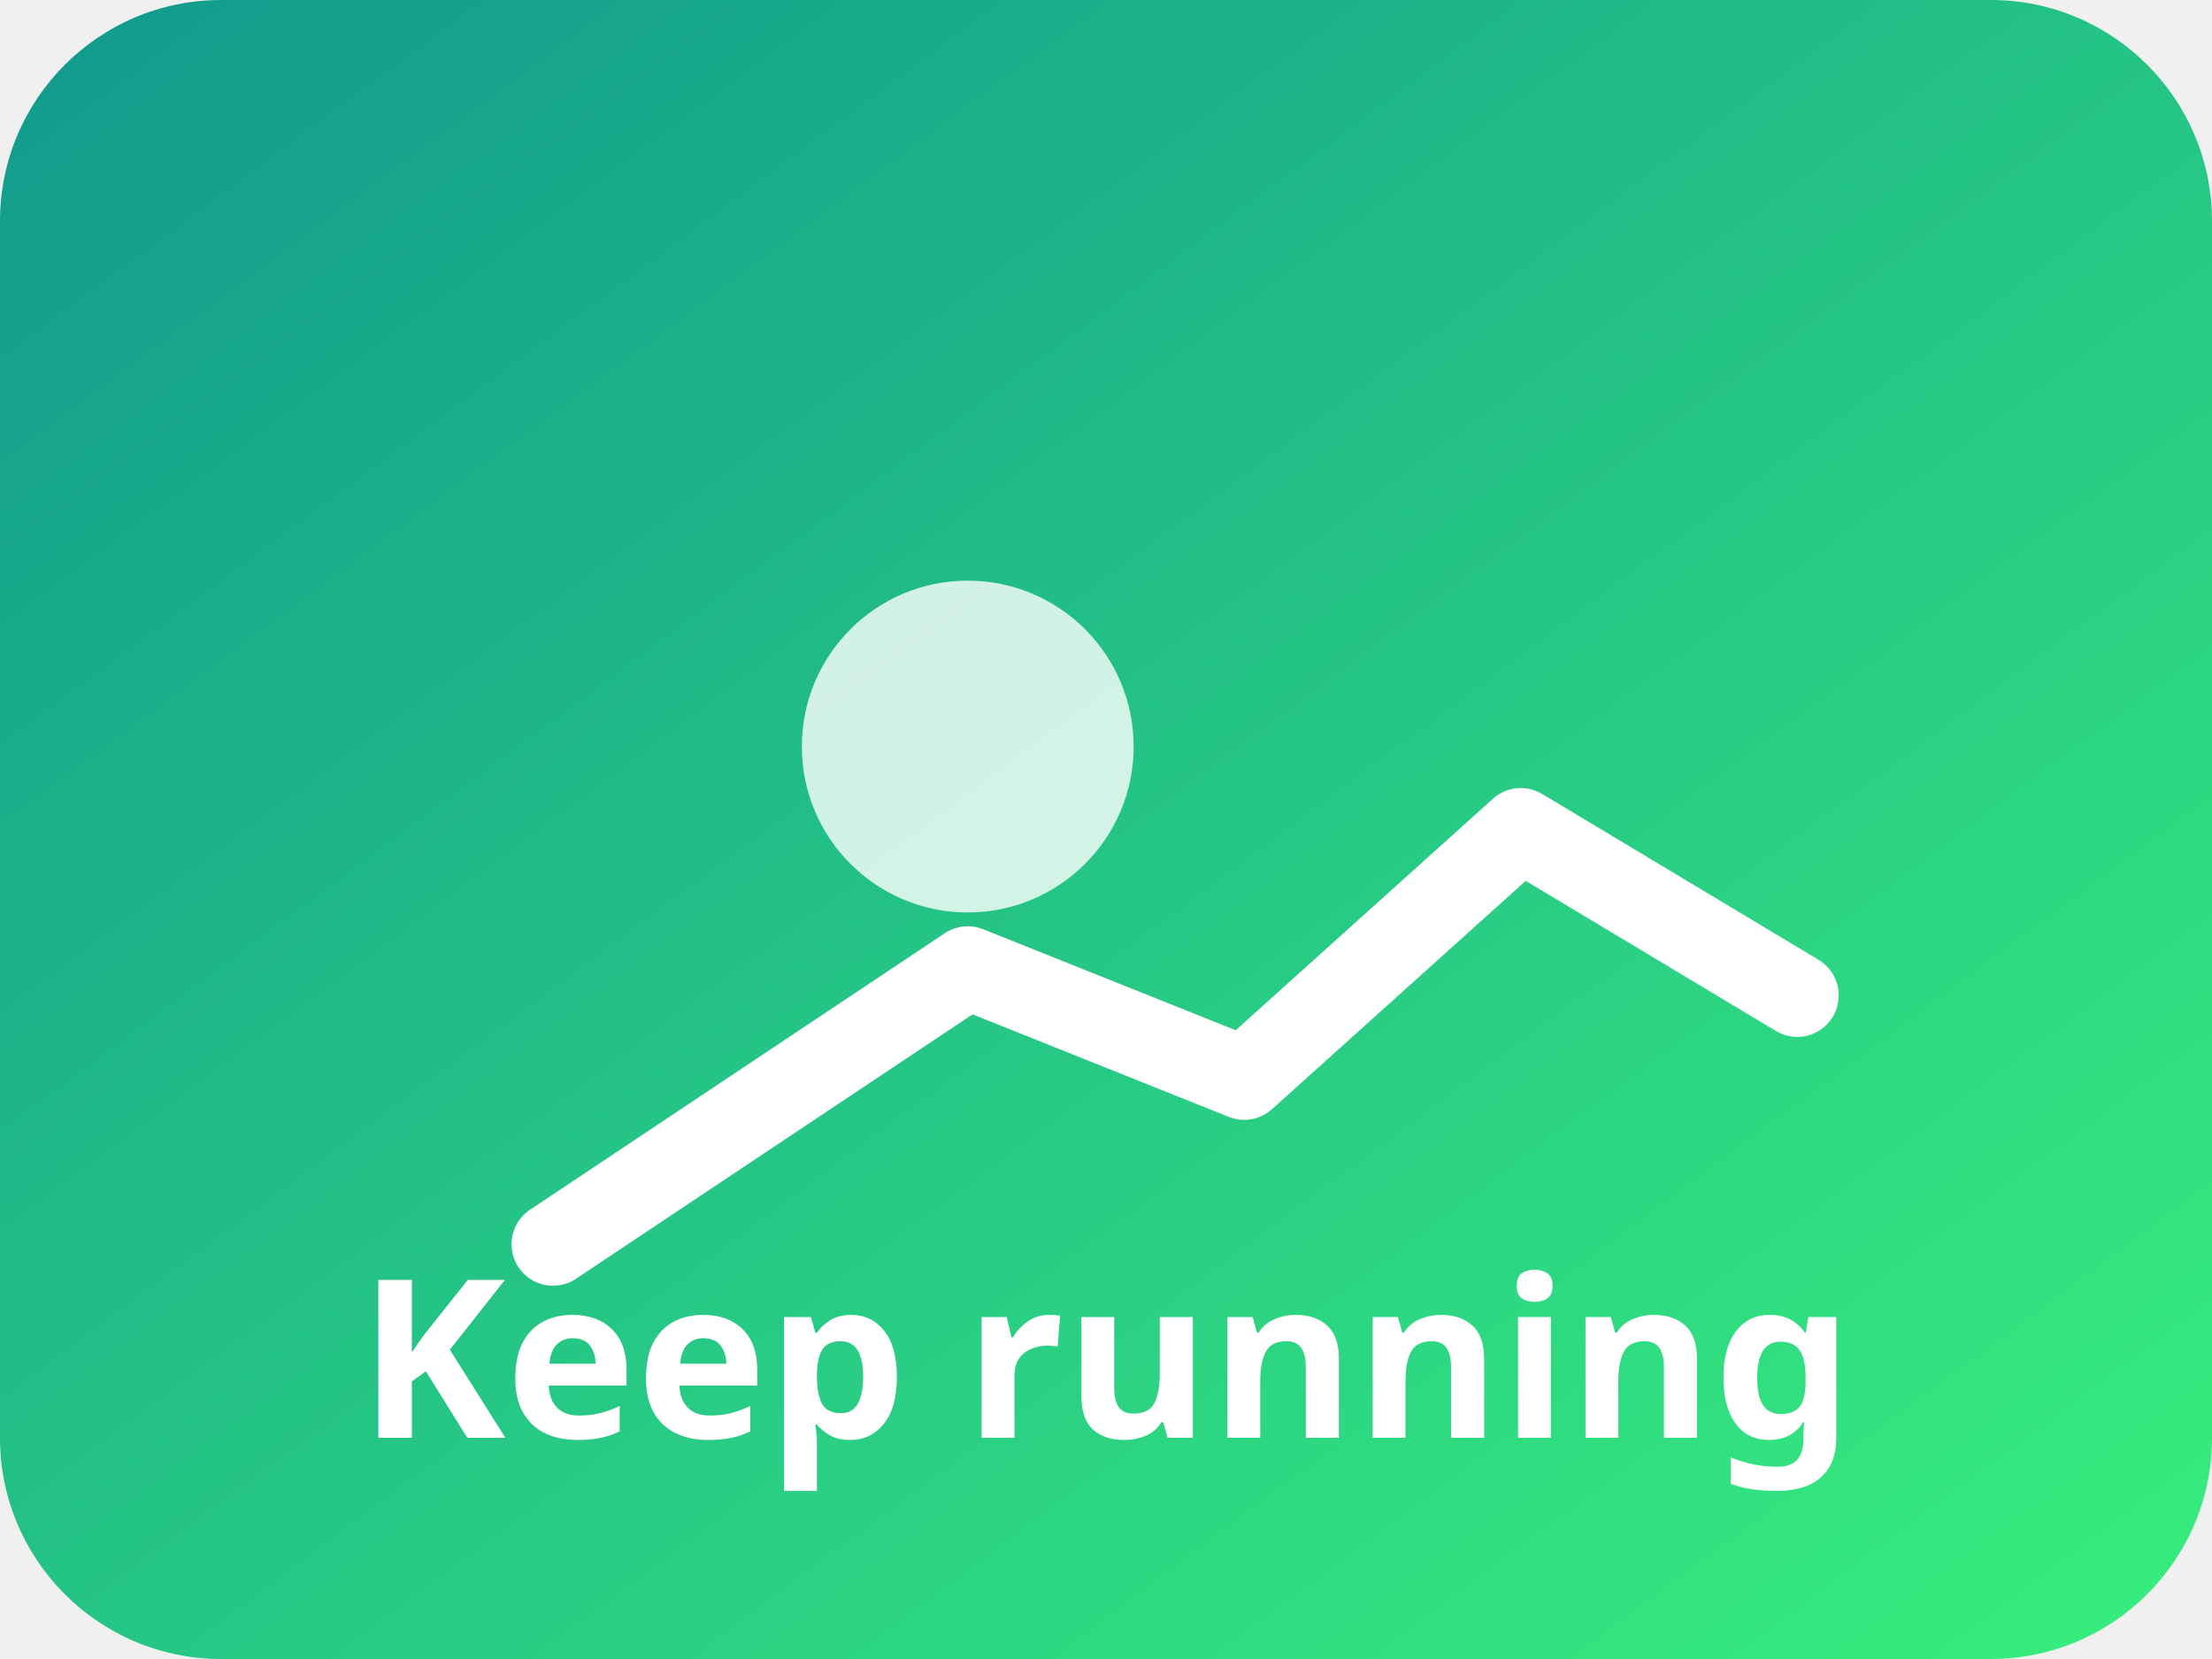
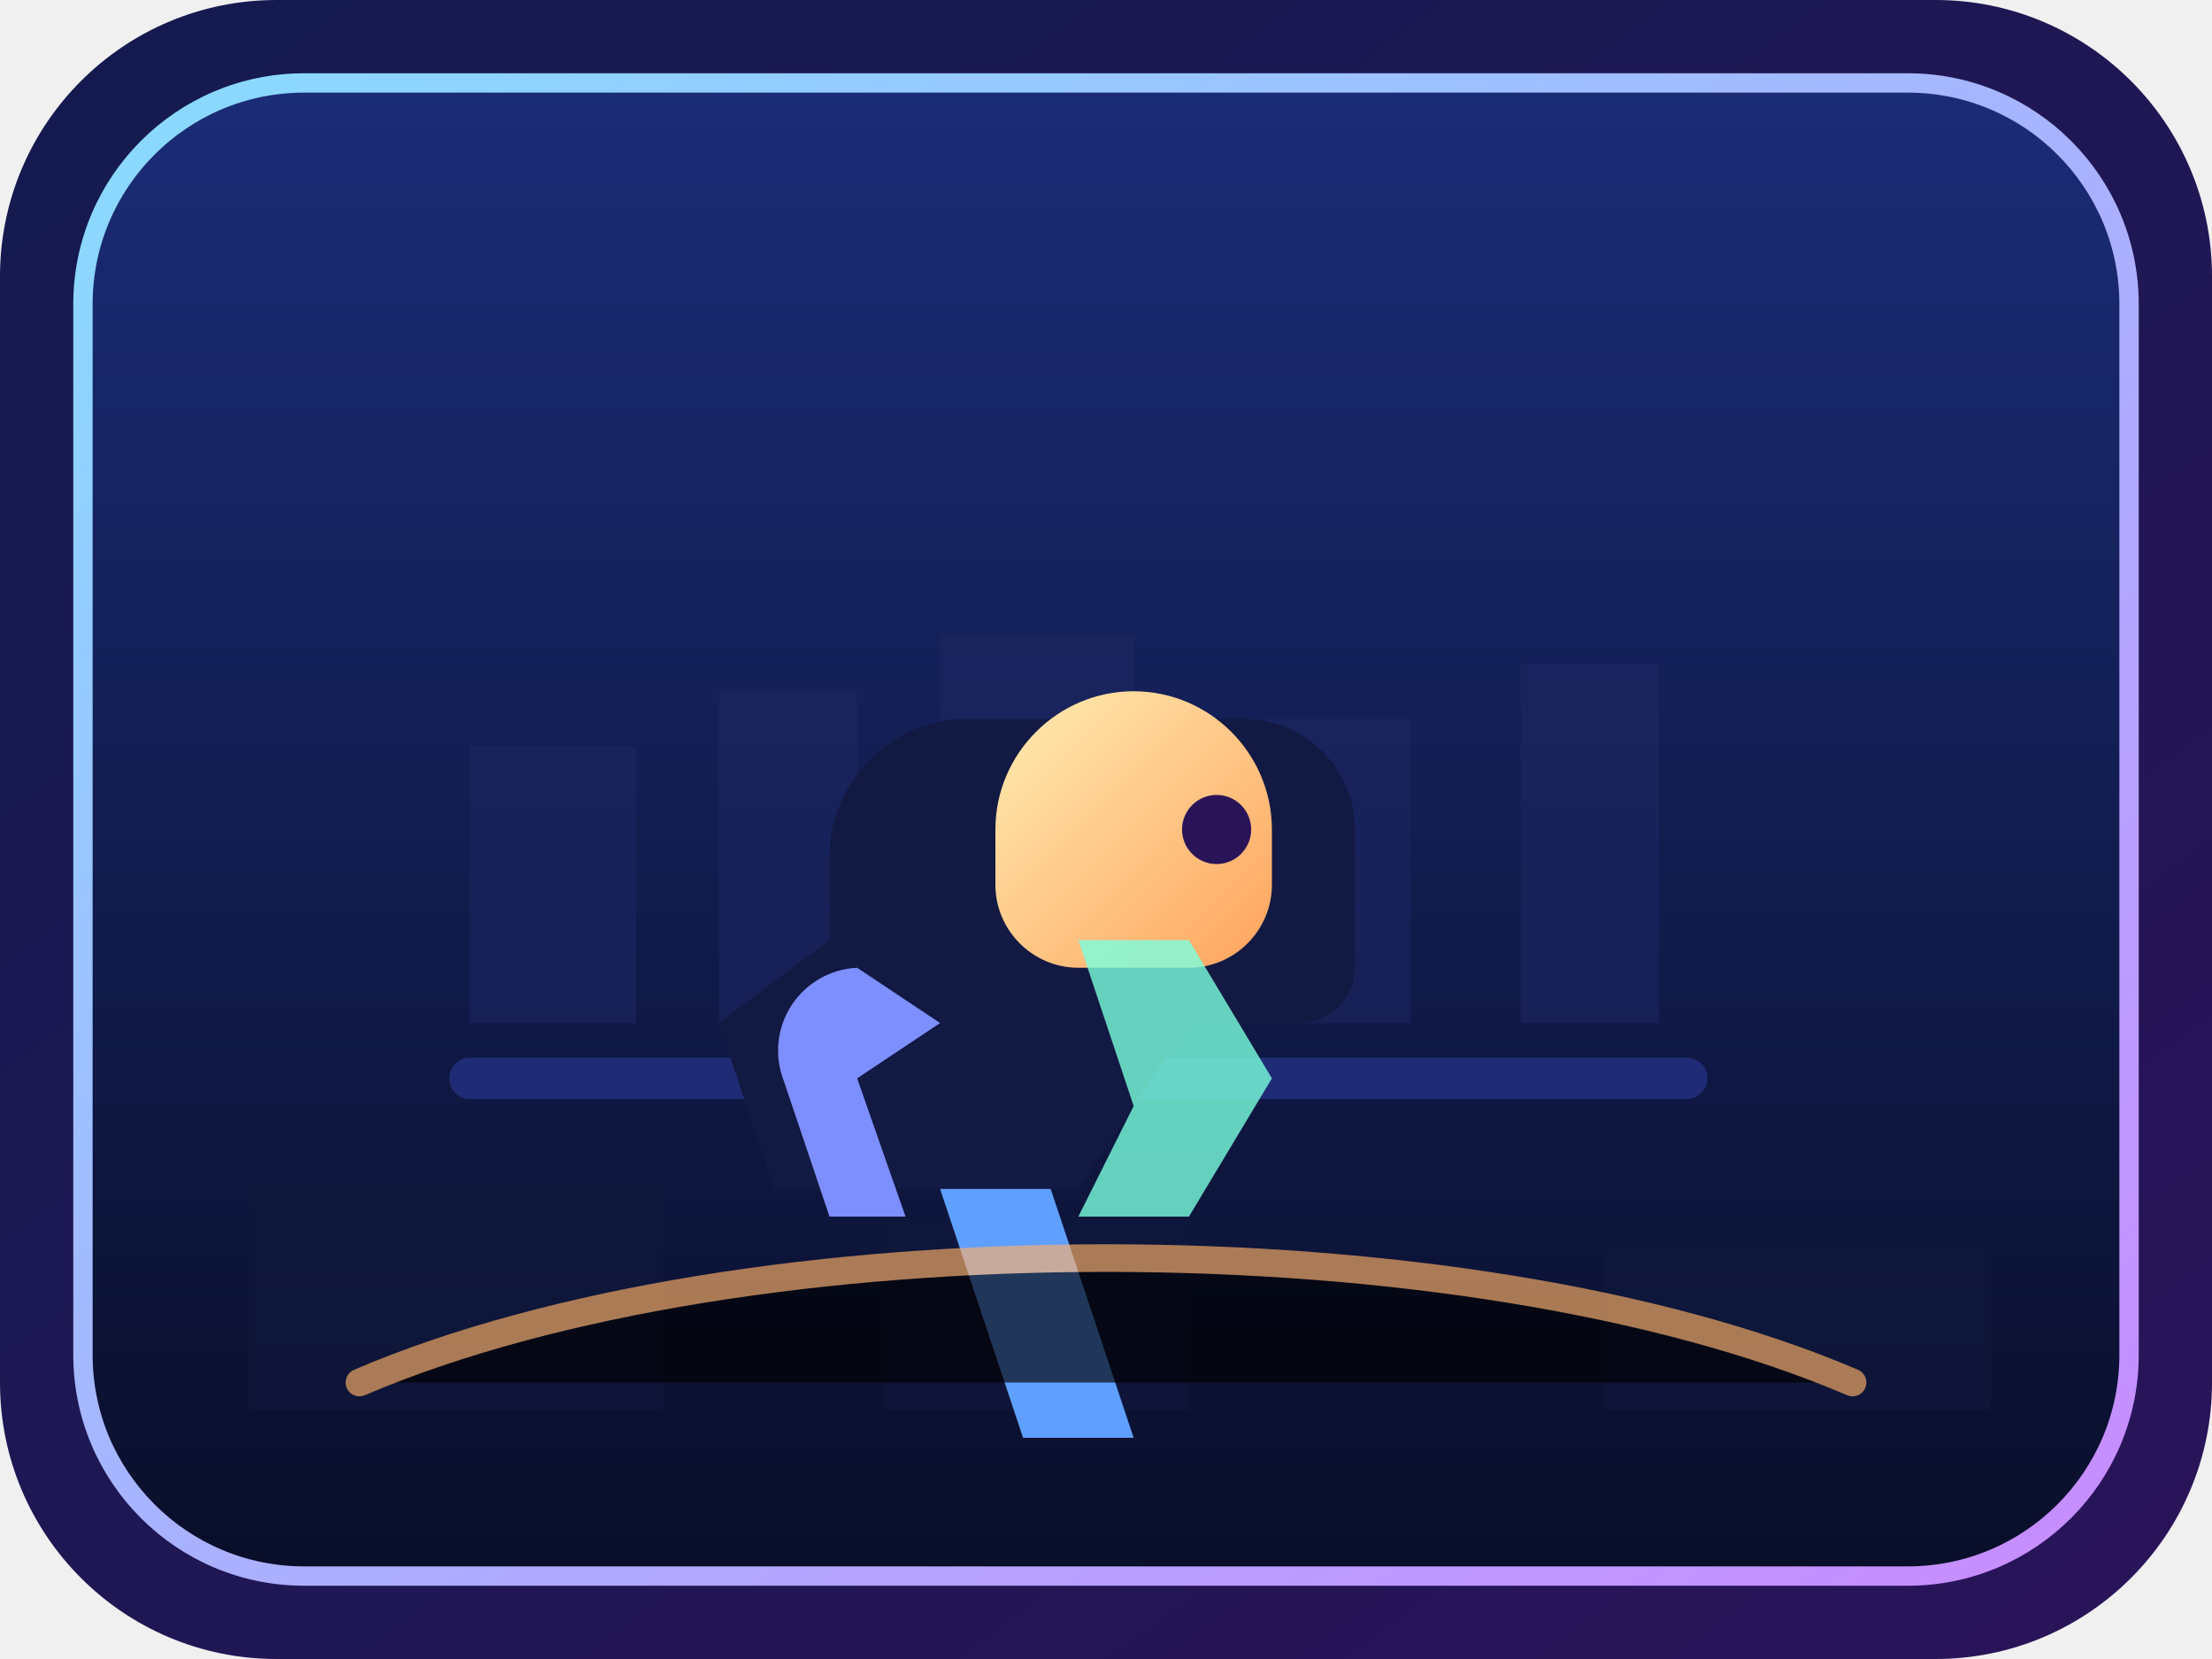
<svg xmlns="http://www.w3.org/2000/svg" width="160" height="120" viewBox="0 0 160 120">
  <defs>
-     <linearGradient id="gradRunner" x1="0%" y1="0%" x2="100%" y2="100%">
-       <stop offset="0%" stop-color="#11998e" />
-       <stop offset="100%" stop-color="#38ef7d" />
+     <linearGradient id="a" x1="0" y1="0" x2="1" y2="1">
+       <stop offset="0" stop-color="#131a4e" />
+       <stop offset="1" stop-color="#2a145a" />
    </linearGradient>
+     <linearGradient id="b" x1="0" y1="0" x2="1" y2="1">
+       <stop offset="0" stop-color="#88dbff" />
+       <stop offset="1" stop-color="#c88bff" />
+     </linearGradient>
+     <linearGradient id="c" x1="0" y1="0" x2="0" y2="1">
+       <stop offset="0" stop-color="#1b2c77" />
+       <stop offset="1" stop-color="#090e29" />
+     </linearGradient>
+     <linearGradient id="d" x1="0" y1="0" x2="1" y2="1">
+       <stop offset="0" stop-color="#7bffdf" />
+       <stop offset="1" stop-color="#5f9fff" />
+     </linearGradient>
+     <linearGradient id="e" x1="0" y1="0" x2="1" y2="1">
+       <stop offset="0" stop-color="#ffedb3" />
+       <stop offset="1" stop-color="#ffa35d" />
+     </linearGradient>
+     <radialGradient id="f" cx="0" cy="0" r="1" gradientTransform="translate(118 32) scale(32)">
+       <stop offset="0" stop-color="#ffeab0" />
+       <stop offset="1" stop-color="#ffaf66" stop-opacity="0" />
+     </radialGradient>
  </defs>
-   <rect x="0" y="0" width="160" height="120" rx="16" fill="url(#gradRunner)" />
-   <path d="M40 90 L70 70 L90 78 L110 60 L130 72" stroke="#fff" stroke-width="6" stroke-linecap="round" stroke-linejoin="round" fill="none" />
-   <circle cx="70" cy="54" r="12" fill="#fff" opacity="0.8" />
-   <text x="80" y="104" font-size="16" fill="#fff" font-family="'Poppins', sans-serif" font-weight="600" text-anchor="middle">Keep running</text>
+   <rect width="160" height="120" rx="20" fill="url(#a)" />
+   <rect x="6" y="6" width="148" height="108" rx="16" fill="#080f28" />
+   <rect x="6" y="6" width="148" height="108" rx="16" fill="url(#c)" />
+   <rect x="6" y="6" width="148" height="108" rx="16" fill="none" stroke="url(#b)" stroke-width="1.4" />
+   <circle cx="118" cy="32" r="32" fill="url(#f)" />
+   <g fill="#11183d" opacity=".55">
+     <path d="M18 86h30v16H18z" />
+     <path d="M116 90h28v12h-28z" />
+     <path d="M64 88h22v14H64z" />
+   </g>
+   <g fill="#1b255f" opacity=".65">
+     <path d="M34 54h12v20H34z" />
+     <path d="M52 50h10v24H52z" />
+     <path d="M68 46h14v28H68z" />
+     <path d="M90 52h12v22H90z" />
+     <path d="M110 48h10v26h-10z" />
+   </g>
+   <path d="M34 78h88" stroke="#283690" stroke-width="3" stroke-linecap="round" opacity=".65" />
+   <g transform="translate(52 40)">
+     <path d="M38 12c4.4 0 8 3.6 8 8v10c0 2.2-1.8 4-4 4h-8l-8 12H4l-4-12 8-6V22c0-5.5 4.5-10 10-10z" fill="#121942" />
+     <path d="M16 34l-6 4 3.5 10H8l-3.3-9.8A6 6 0 0 1 10 30z" fill="#7d8eff" />
+     <path d="M30 10c5.5 0 10 4.5 10 10v4c0 3.3-2.7 6-6 6h-8c-3.3 0-6-2.7-6-6v-4c0-5.5 4.5-10 10-10z" fill="url(#e)" />
+     <path d="M34 28l6 10-6 10h-8l4-8-4-12z" fill="#7bffdf" opacity=".8" />
+     <circle cx="36" cy="20" r="2.5" fill="#2a1458" />
+     <path d="M24 46l6 18h-8l-6-18z" fill="#5f9fff" />
+   </g>
+   <path d="M26 98h108" stroke="url(#d)" stroke-width="4" stroke-linecap="round" />
+   <path d="M26 100c28-12 80-12 108 0" stroke="#ffb165" stroke-width="2" stroke-linecap="round" opacity=".65" />
</svg>
